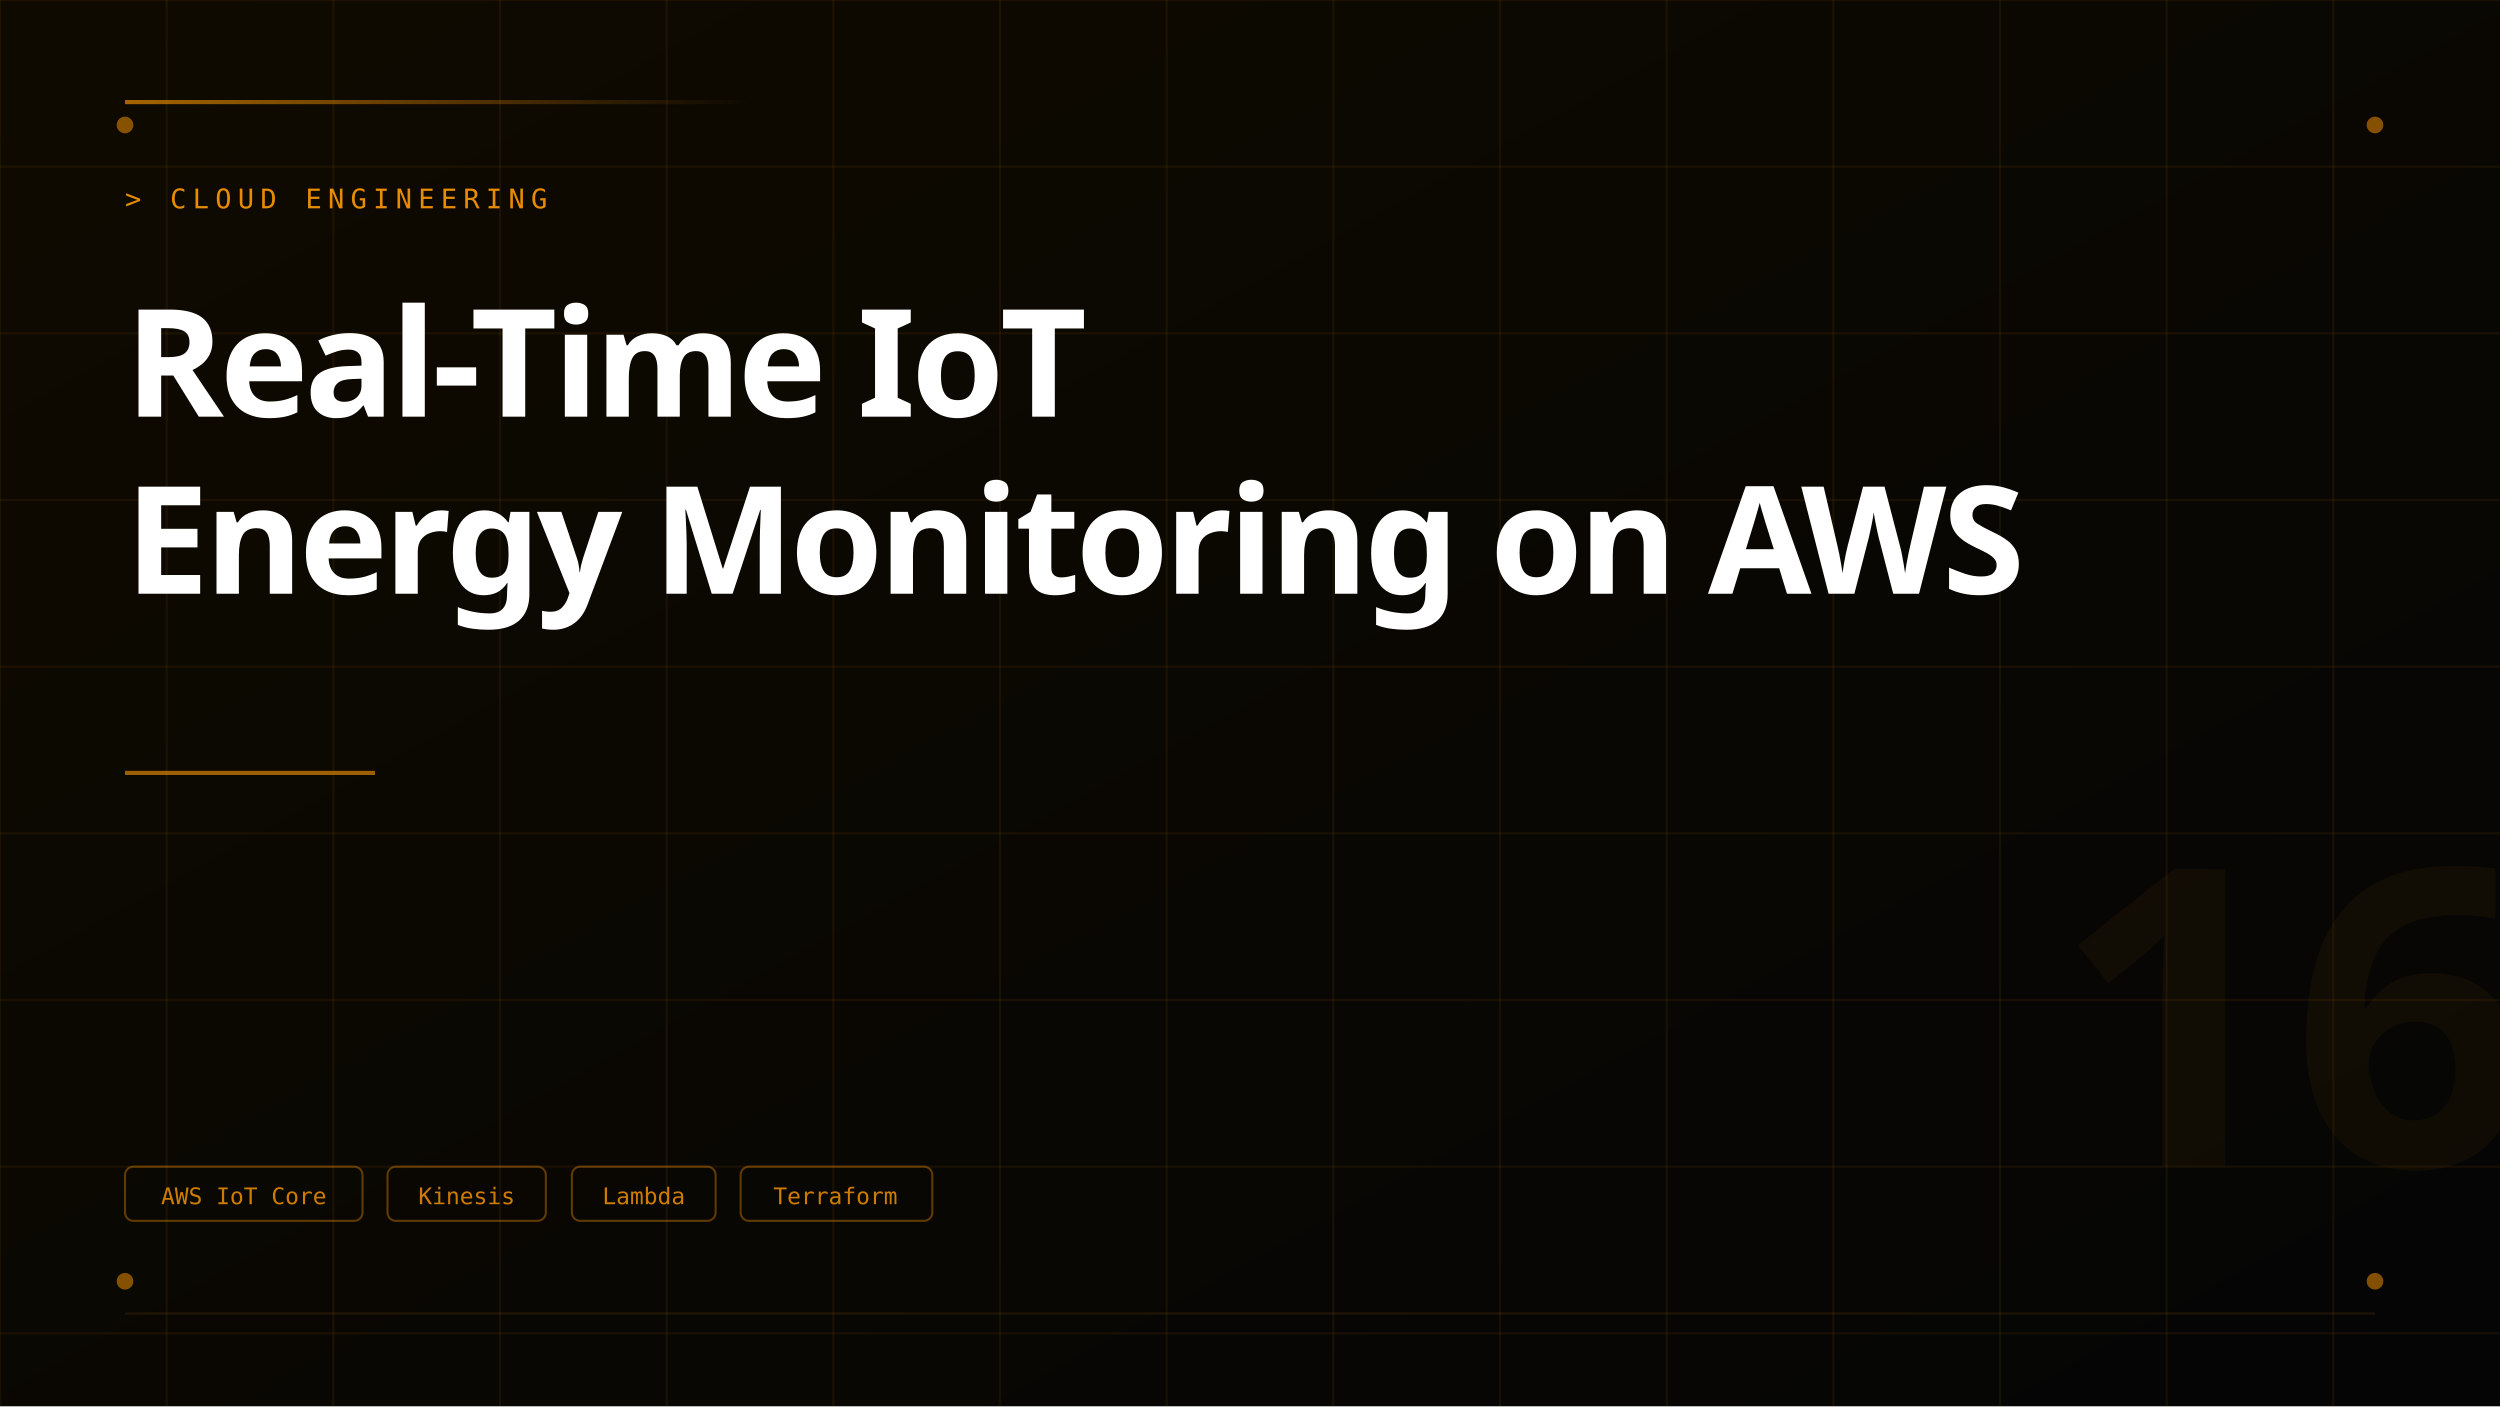
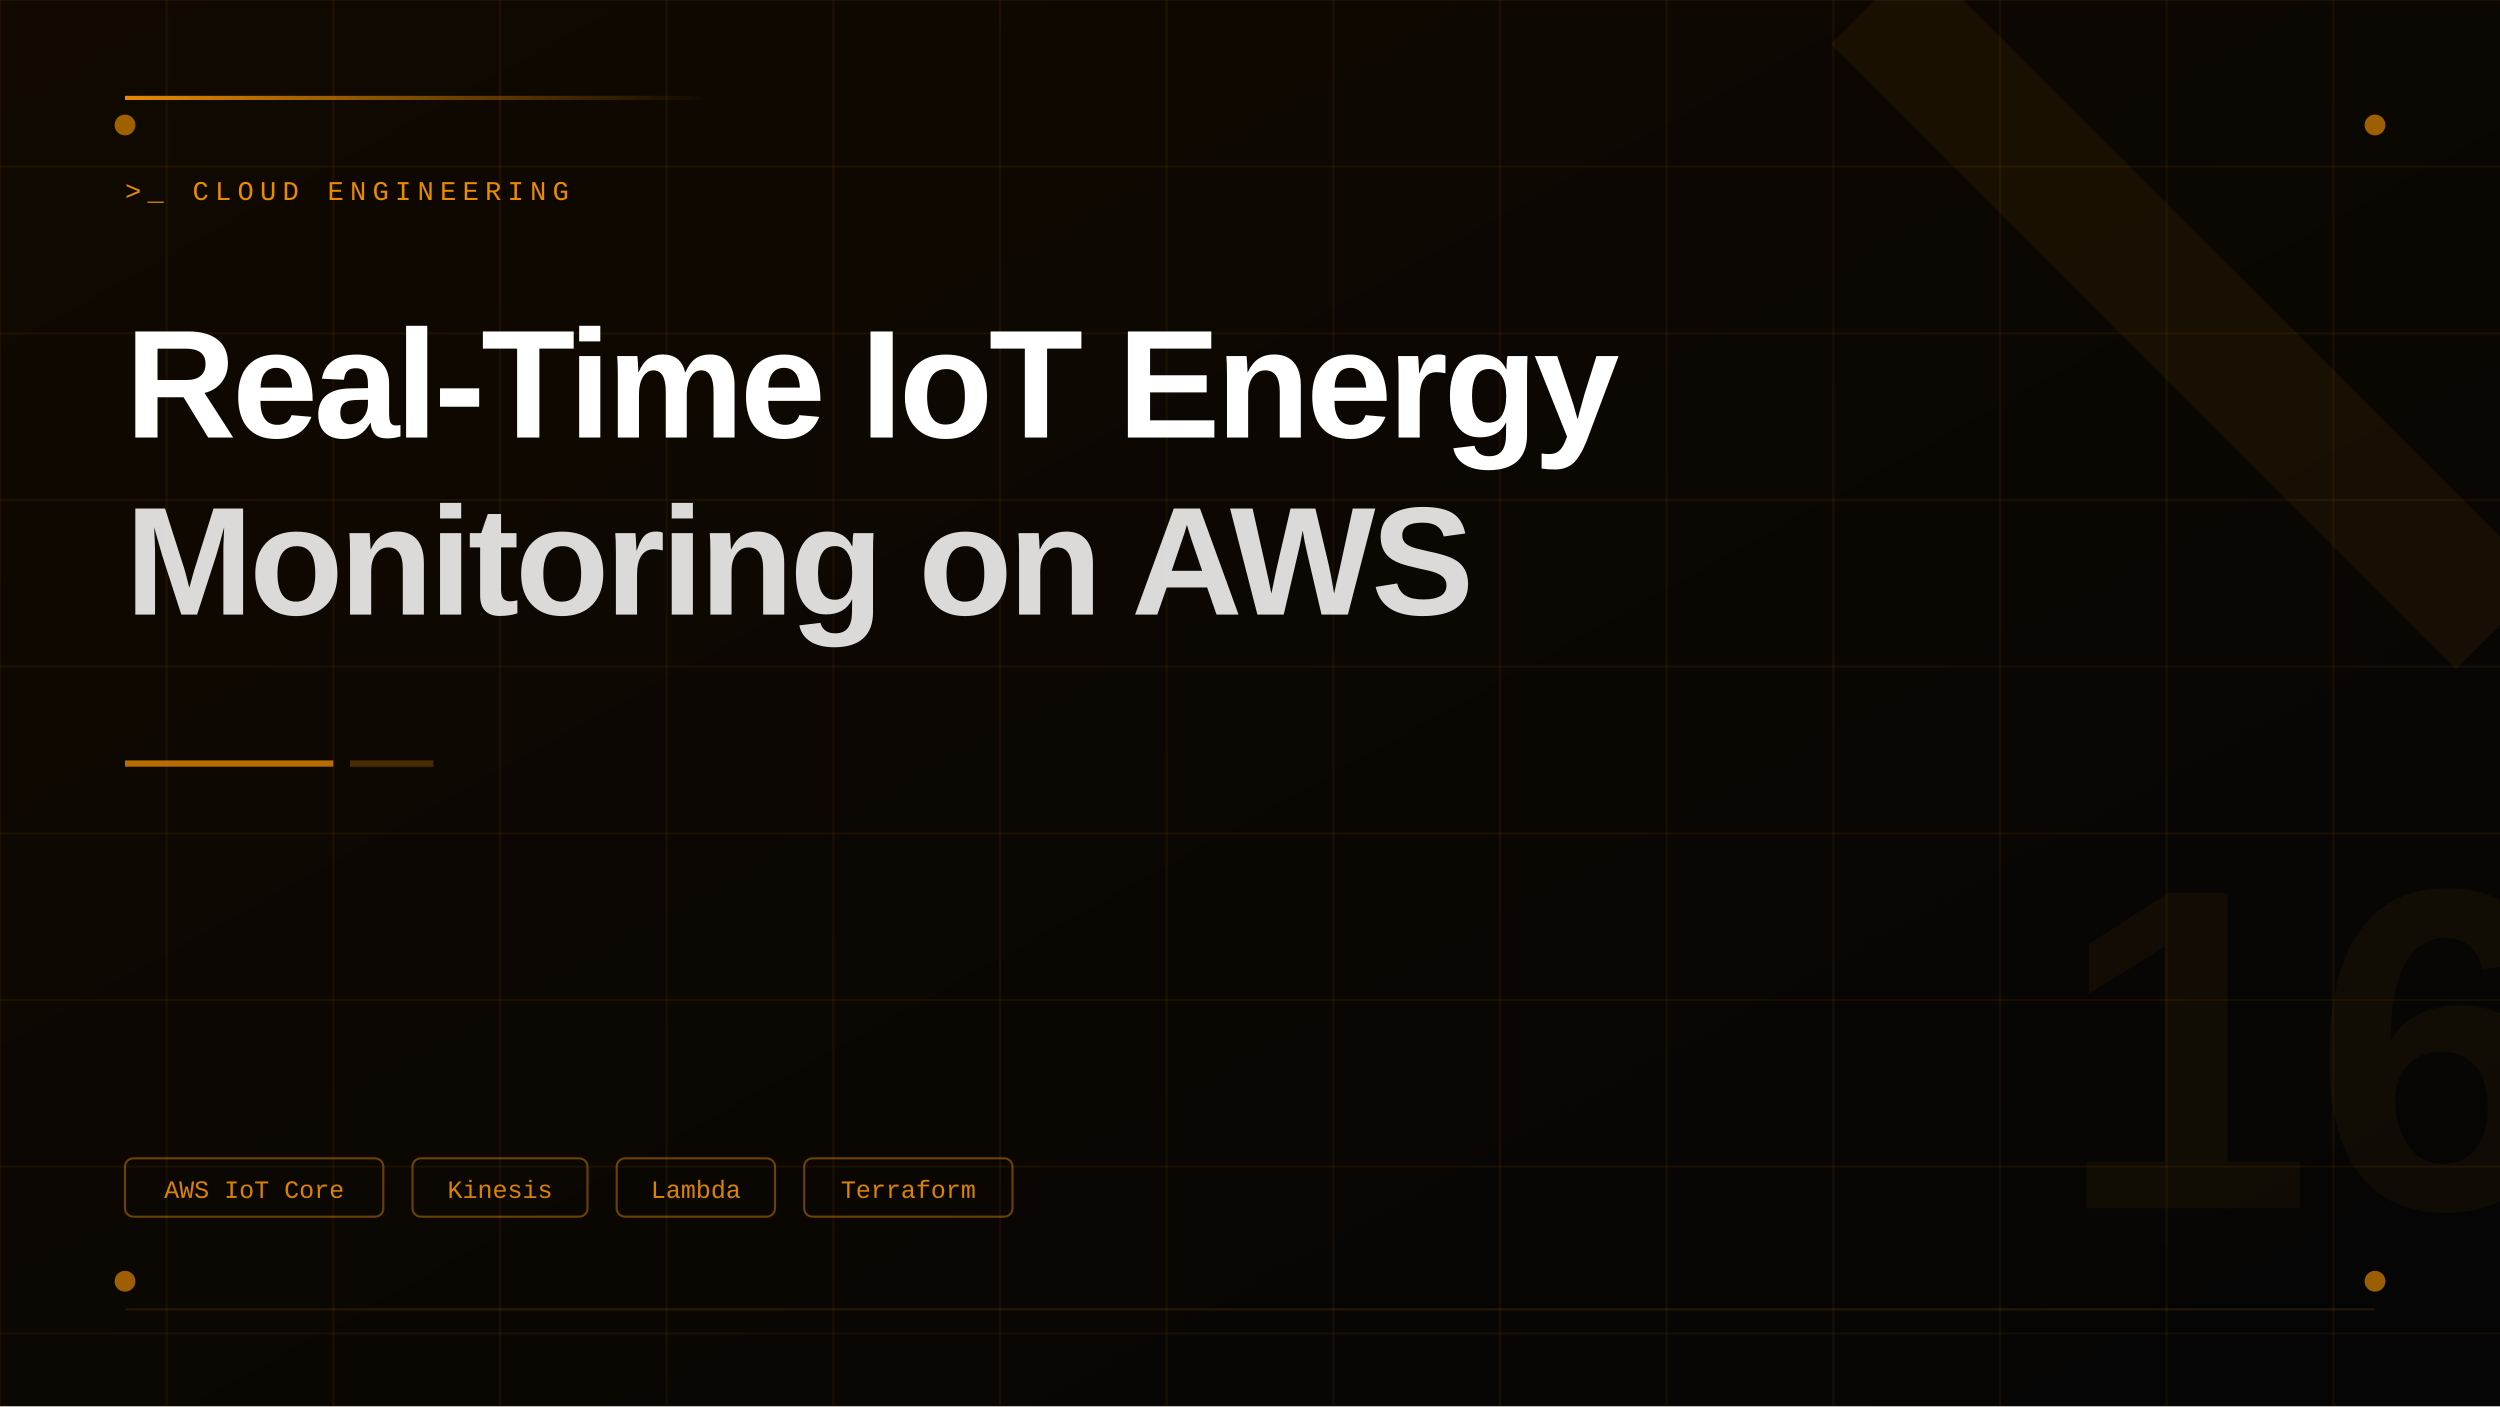
- <svg xmlns="http://www.w3.org/2000/svg" viewBox="0 0 1200 675" width="1200" height="675">
+ <svg xmlns="http://www.w3.org/2000/svg" viewBox="0 0 1200 675">
  <defs>
-     <linearGradient id="bg" x1="0" y1="0" x2="1" y2="1">
-       <stop offset="0%" stop-color="#0f0a00" />
+     <linearGradient id="bg16" x1="0" y1="0" x2="1" y2="1">
+       <stop offset="0%" stop-color="#110900" />
      <stop offset="100%" stop-color="#050505" />
    </linearGradient>
-     <linearGradient id="linefade" x1="0" y1="0" x2="1" y2="0">
+     <linearGradient id="lf16" x1="0" y1="0" x2="1" y2="0">
      <stop offset="0%" stop-color="#ff9900" stop-opacity="0.9" />
      <stop offset="100%" stop-color="#ff9900" stop-opacity="0" />
    </linearGradient>
  </defs>
-   <rect width="1200" height="675" fill="url(#bg)" />
-   <line x1="0" y1="0" x2="0" y2="675" stroke="rgba(255,153,0,0.07)" stroke-width="1" />
-   <line x1="80" y1="0" x2="80" y2="675" stroke="rgba(255,153,0,0.07)" stroke-width="1" />
-   <line x1="160" y1="0" x2="160" y2="675" stroke="rgba(255,153,0,0.07)" stroke-width="1" />
-   <line x1="240" y1="0" x2="240" y2="675" stroke="rgba(255,153,0,0.07)" stroke-width="1" />
-   <line x1="320" y1="0" x2="320" y2="675" stroke="rgba(255,153,0,0.07)" stroke-width="1" />
-   <line x1="400" y1="0" x2="400" y2="675" stroke="rgba(255,153,0,0.07)" stroke-width="1" />
-   <line x1="480" y1="0" x2="480" y2="675" stroke="rgba(255,153,0,0.07)" stroke-width="1" />
-   <line x1="560" y1="0" x2="560" y2="675" stroke="rgba(255,153,0,0.07)" stroke-width="1" />
-   <line x1="640" y1="0" x2="640" y2="675" stroke="rgba(255,153,0,0.07)" stroke-width="1" />
-   <line x1="720" y1="0" x2="720" y2="675" stroke="rgba(255,153,0,0.07)" stroke-width="1" />
-   <line x1="800" y1="0" x2="800" y2="675" stroke="rgba(255,153,0,0.07)" stroke-width="1" />
-   <line x1="880" y1="0" x2="880" y2="675" stroke="rgba(255,153,0,0.07)" stroke-width="1" />
-   <line x1="960" y1="0" x2="960" y2="675" stroke="rgba(255,153,0,0.07)" stroke-width="1" />
-   <line x1="1040" y1="0" x2="1040" y2="675" stroke="rgba(255,153,0,0.07)" stroke-width="1" />
-   <line x1="1120" y1="0" x2="1120" y2="675" stroke="rgba(255,153,0,0.07)" stroke-width="1" />
-   <line x1="0" y1="0" x2="1200" y2="0" stroke="rgba(255,153,0,0.07)" stroke-width="1" />
-   <line x1="0" y1="80" x2="1200" y2="80" stroke="rgba(255,153,0,0.07)" stroke-width="1" />
-   <line x1="0" y1="160" x2="1200" y2="160" stroke="rgba(255,153,0,0.07)" stroke-width="1" />
-   <line x1="0" y1="240" x2="1200" y2="240" stroke="rgba(255,153,0,0.07)" stroke-width="1" />
-   <line x1="0" y1="320" x2="1200" y2="320" stroke="rgba(255,153,0,0.07)" stroke-width="1" />
-   <line x1="0" y1="400" x2="1200" y2="400" stroke="rgba(255,153,0,0.07)" stroke-width="1" />
-   <line x1="0" y1="480" x2="1200" y2="480" stroke="rgba(255,153,0,0.07)" stroke-width="1" />
-   <line x1="0" y1="560" x2="1200" y2="560" stroke="rgba(255,153,0,0.07)" stroke-width="1" />
-   <line x1="0" y1="640" x2="1200" y2="640" stroke="rgba(255,153,0,0.07)" stroke-width="1" />
-   <circle cx="60" cy="60" r="4" fill="#ff9900" opacity="0.5" />
-   <circle cx="1140" cy="60" r="4" fill="#ff9900" opacity="0.5" />
-   <circle cx="60" cy="615" r="4" fill="#ff9900" opacity="0.5" />
-   <circle cx="1140" cy="615" r="4" fill="#ff9900" opacity="0.5" />
-   <rect x="60" y="48" width="300" height="2" fill="url(#linefade)" opacity="0.7" />
-   <text x="60" y="100" font-family="'JetBrains Mono', monospace" font-size="13" fill="#ff9900" letter-spacing="3" opacity="0.9">&gt; CLOUD ENGINEERING</text>
-   <text x="60" y="200" font-family="'Space Grotesk', sans-serif" font-size="72" font-weight="700" fill="#ffffff" letter-spacing="-2">Real-Time IoT</text>
-   <text x="60" y="285" font-family="'Space Grotesk', sans-serif" font-size="72" font-weight="700" fill="#ffffff" letter-spacing="-2">Energy Monitoring on AWS</text>
-   <rect x="60" y="370" width="120" height="2" fill="#ff9900" opacity="0.6" />
-   <rect x="60" y="560" width="114" height="26" rx="4" fill="none" stroke="#ff9900" stroke-opacity="0.35" stroke-width="1" />
-   <text x="117" y="578" text-anchor="middle" font-family="'JetBrains Mono', monospace" font-size="11" fill="#ff9900" opacity="0.8">AWS IoT Core</text>
-   <rect x="186.0" y="560" width="76" height="26" rx="4" fill="none" stroke="#ff9900" stroke-opacity="0.35" stroke-width="1" />
-   <text x="224" y="578" text-anchor="middle" font-family="'JetBrains Mono', monospace" font-size="11" fill="#ff9900" opacity="0.8">Kinesis</text>
-   <rect x="274.5" y="560" width="69" height="26" rx="4" fill="none" stroke="#ff9900" stroke-opacity="0.35" stroke-width="1" />
-   <text x="309" y="578" text-anchor="middle" font-family="'JetBrains Mono', monospace" font-size="11" fill="#ff9900" opacity="0.8">Lambda</text>
-   <rect x="355.5" y="560" width="92" height="26" rx="4" fill="none" stroke="#ff9900" stroke-opacity="0.35" stroke-width="1" />
-   <text x="401" y="578" text-anchor="middle" font-family="'JetBrains Mono', monospace" font-size="11" fill="#ff9900" opacity="0.8">Terraform</text>
-   <text x="1100" y="560" font-family="'Space Grotesk', sans-serif" font-size="200" font-weight="700" fill="#ff9900" opacity="0.04" text-anchor="middle">16</text>
-   <rect x="60" y="630" width="1080" height="1" fill="#ff9900" opacity="0.1" />
+   <rect width="1200" height="675" fill="url(#bg16)" />
+   <line x1="900" y1="0" x2="1200" y2="300" stroke="#ff9900" stroke-opacity="0.06" stroke-width="60" />
+   <line x1="0" y1="0" x2="0" y2="675" stroke="rgba(255,153,0,0.06)" stroke-width="1" />
+   <line x1="80" y1="0" x2="80" y2="675" stroke="rgba(255,153,0,0.06)" stroke-width="1" />
+   <line x1="160" y1="0" x2="160" y2="675" stroke="rgba(255,153,0,0.06)" stroke-width="1" />
+   <line x1="240" y1="0" x2="240" y2="675" stroke="rgba(255,153,0,0.06)" stroke-width="1" />
+   <line x1="320" y1="0" x2="320" y2="675" stroke="rgba(255,153,0,0.06)" stroke-width="1" />
+   <line x1="400" y1="0" x2="400" y2="675" stroke="rgba(255,153,0,0.06)" stroke-width="1" />
+   <line x1="480" y1="0" x2="480" y2="675" stroke="rgba(255,153,0,0.06)" stroke-width="1" />
+   <line x1="560" y1="0" x2="560" y2="675" stroke="rgba(255,153,0,0.06)" stroke-width="1" />
+   <line x1="640" y1="0" x2="640" y2="675" stroke="rgba(255,153,0,0.06)" stroke-width="1" />
+   <line x1="720" y1="0" x2="720" y2="675" stroke="rgba(255,153,0,0.06)" stroke-width="1" />
+   <line x1="800" y1="0" x2="800" y2="675" stroke="rgba(255,153,0,0.06)" stroke-width="1" />
+   <line x1="880" y1="0" x2="880" y2="675" stroke="rgba(255,153,0,0.06)" stroke-width="1" />
+   <line x1="960" y1="0" x2="960" y2="675" stroke="rgba(255,153,0,0.06)" stroke-width="1" />
+   <line x1="1040" y1="0" x2="1040" y2="675" stroke="rgba(255,153,0,0.06)" stroke-width="1" />
+   <line x1="1120" y1="0" x2="1120" y2="675" stroke="rgba(255,153,0,0.06)" stroke-width="1" />
+   <line x1="0" y1="0" x2="1200" y2="0" stroke="rgba(255,153,0,0.06)" stroke-width="1" />
+   <line x1="0" y1="80" x2="1200" y2="80" stroke="rgba(255,153,0,0.06)" stroke-width="1" />
+   <line x1="0" y1="160" x2="1200" y2="160" stroke="rgba(255,153,0,0.06)" stroke-width="1" />
+   <line x1="0" y1="240" x2="1200" y2="240" stroke="rgba(255,153,0,0.06)" stroke-width="1" />
+   <line x1="0" y1="320" x2="1200" y2="320" stroke="rgba(255,153,0,0.06)" stroke-width="1" />
+   <line x1="0" y1="400" x2="1200" y2="400" stroke="rgba(255,153,0,0.06)" stroke-width="1" />
+   <line x1="0" y1="480" x2="1200" y2="480" stroke="rgba(255,153,0,0.06)" stroke-width="1" />
+   <line x1="0" y1="560" x2="1200" y2="560" stroke="rgba(255,153,0,0.06)" stroke-width="1" />
+   <line x1="0" y1="640" x2="1200" y2="640" stroke="rgba(255,153,0,0.06)" stroke-width="1" />
+   <circle cx="60" cy="60" r="5" fill="#ff9900" opacity="0.6" />
+   <circle cx="1140" cy="60" r="5" fill="#ff9900" opacity="0.6" />
+   <circle cx="60" cy="615" r="5" fill="#ff9900" opacity="0.6" />
+   <circle cx="1140" cy="615" r="5" fill="#ff9900" opacity="0.6" />
+   <rect x="60" y="46" width="280" height="2" fill="url(#lf16)" />
+   <text x="60" y="96" font-family="'Courier New', Courier, monospace" font-size="13" fill="#ff9900" letter-spacing="3" opacity="0.9">&gt;_ CLOUD ENGINEERING</text>
+   <text x="60" y="210" font-family="system-ui, -apple-system, 'Segoe UI', Arial, sans-serif" font-size="74" font-weight="700" fill="#ffffff" letter-spacing="-2">Real-Time IoT Energy</text>
+   <text x="60" y="295" font-family="system-ui, -apple-system, 'Segoe UI', Arial, sans-serif" font-size="74" font-weight="700" fill="#ffffff" letter-spacing="-2" opacity="0.85">Monitoring on AWS</text>
+   <rect x="60" y="365" width="100" height="3" fill="#ff9900" opacity="0.7" />
+   <rect x="168" y="365" width="40" height="3" fill="#ff9900" opacity="0.25" />
+   <rect x="60" y="556" width="124" height="28" rx="4" fill="none" stroke="#ff9900" stroke-opacity="0.4" stroke-width="1" />
+   <text x="122" y="575" text-anchor="middle" font-family="'Courier New', Courier, monospace" font-size="12" fill="#ff9900" opacity="0.85">AWS IoT Core</text>
+   <rect x="198" y="556" width="84" height="28" rx="4" fill="none" stroke="#ff9900" stroke-opacity="0.4" stroke-width="1" />
+   <text x="240" y="575" text-anchor="middle" font-family="'Courier New', Courier, monospace" font-size="12" fill="#ff9900" opacity="0.85">Kinesis</text>
+   <rect x="296" y="556" width="76" height="28" rx="4" fill="none" stroke="#ff9900" stroke-opacity="0.4" stroke-width="1" />
+   <text x="334" y="575" text-anchor="middle" font-family="'Courier New', Courier, monospace" font-size="12" fill="#ff9900" opacity="0.85">Lambda</text>
+   <rect x="386" y="556" width="100" height="28" rx="4" fill="none" stroke="#ff9900" stroke-opacity="0.4" stroke-width="1" />
+   <text x="436" y="575" text-anchor="middle" font-family="'Courier New', Courier, monospace" font-size="12" fill="#ff9900" opacity="0.85">Terraform</text>
+   <text x="1110" y="580" font-family="system-ui, -apple-system, 'Segoe UI', Arial, sans-serif" font-size="220" font-weight="700" fill="#ff9900" opacity="0.04" text-anchor="middle">16</text>
+   <rect x="60" y="628" width="1080" height="1" fill="#ff9900" opacity="0.12" />
</svg>
